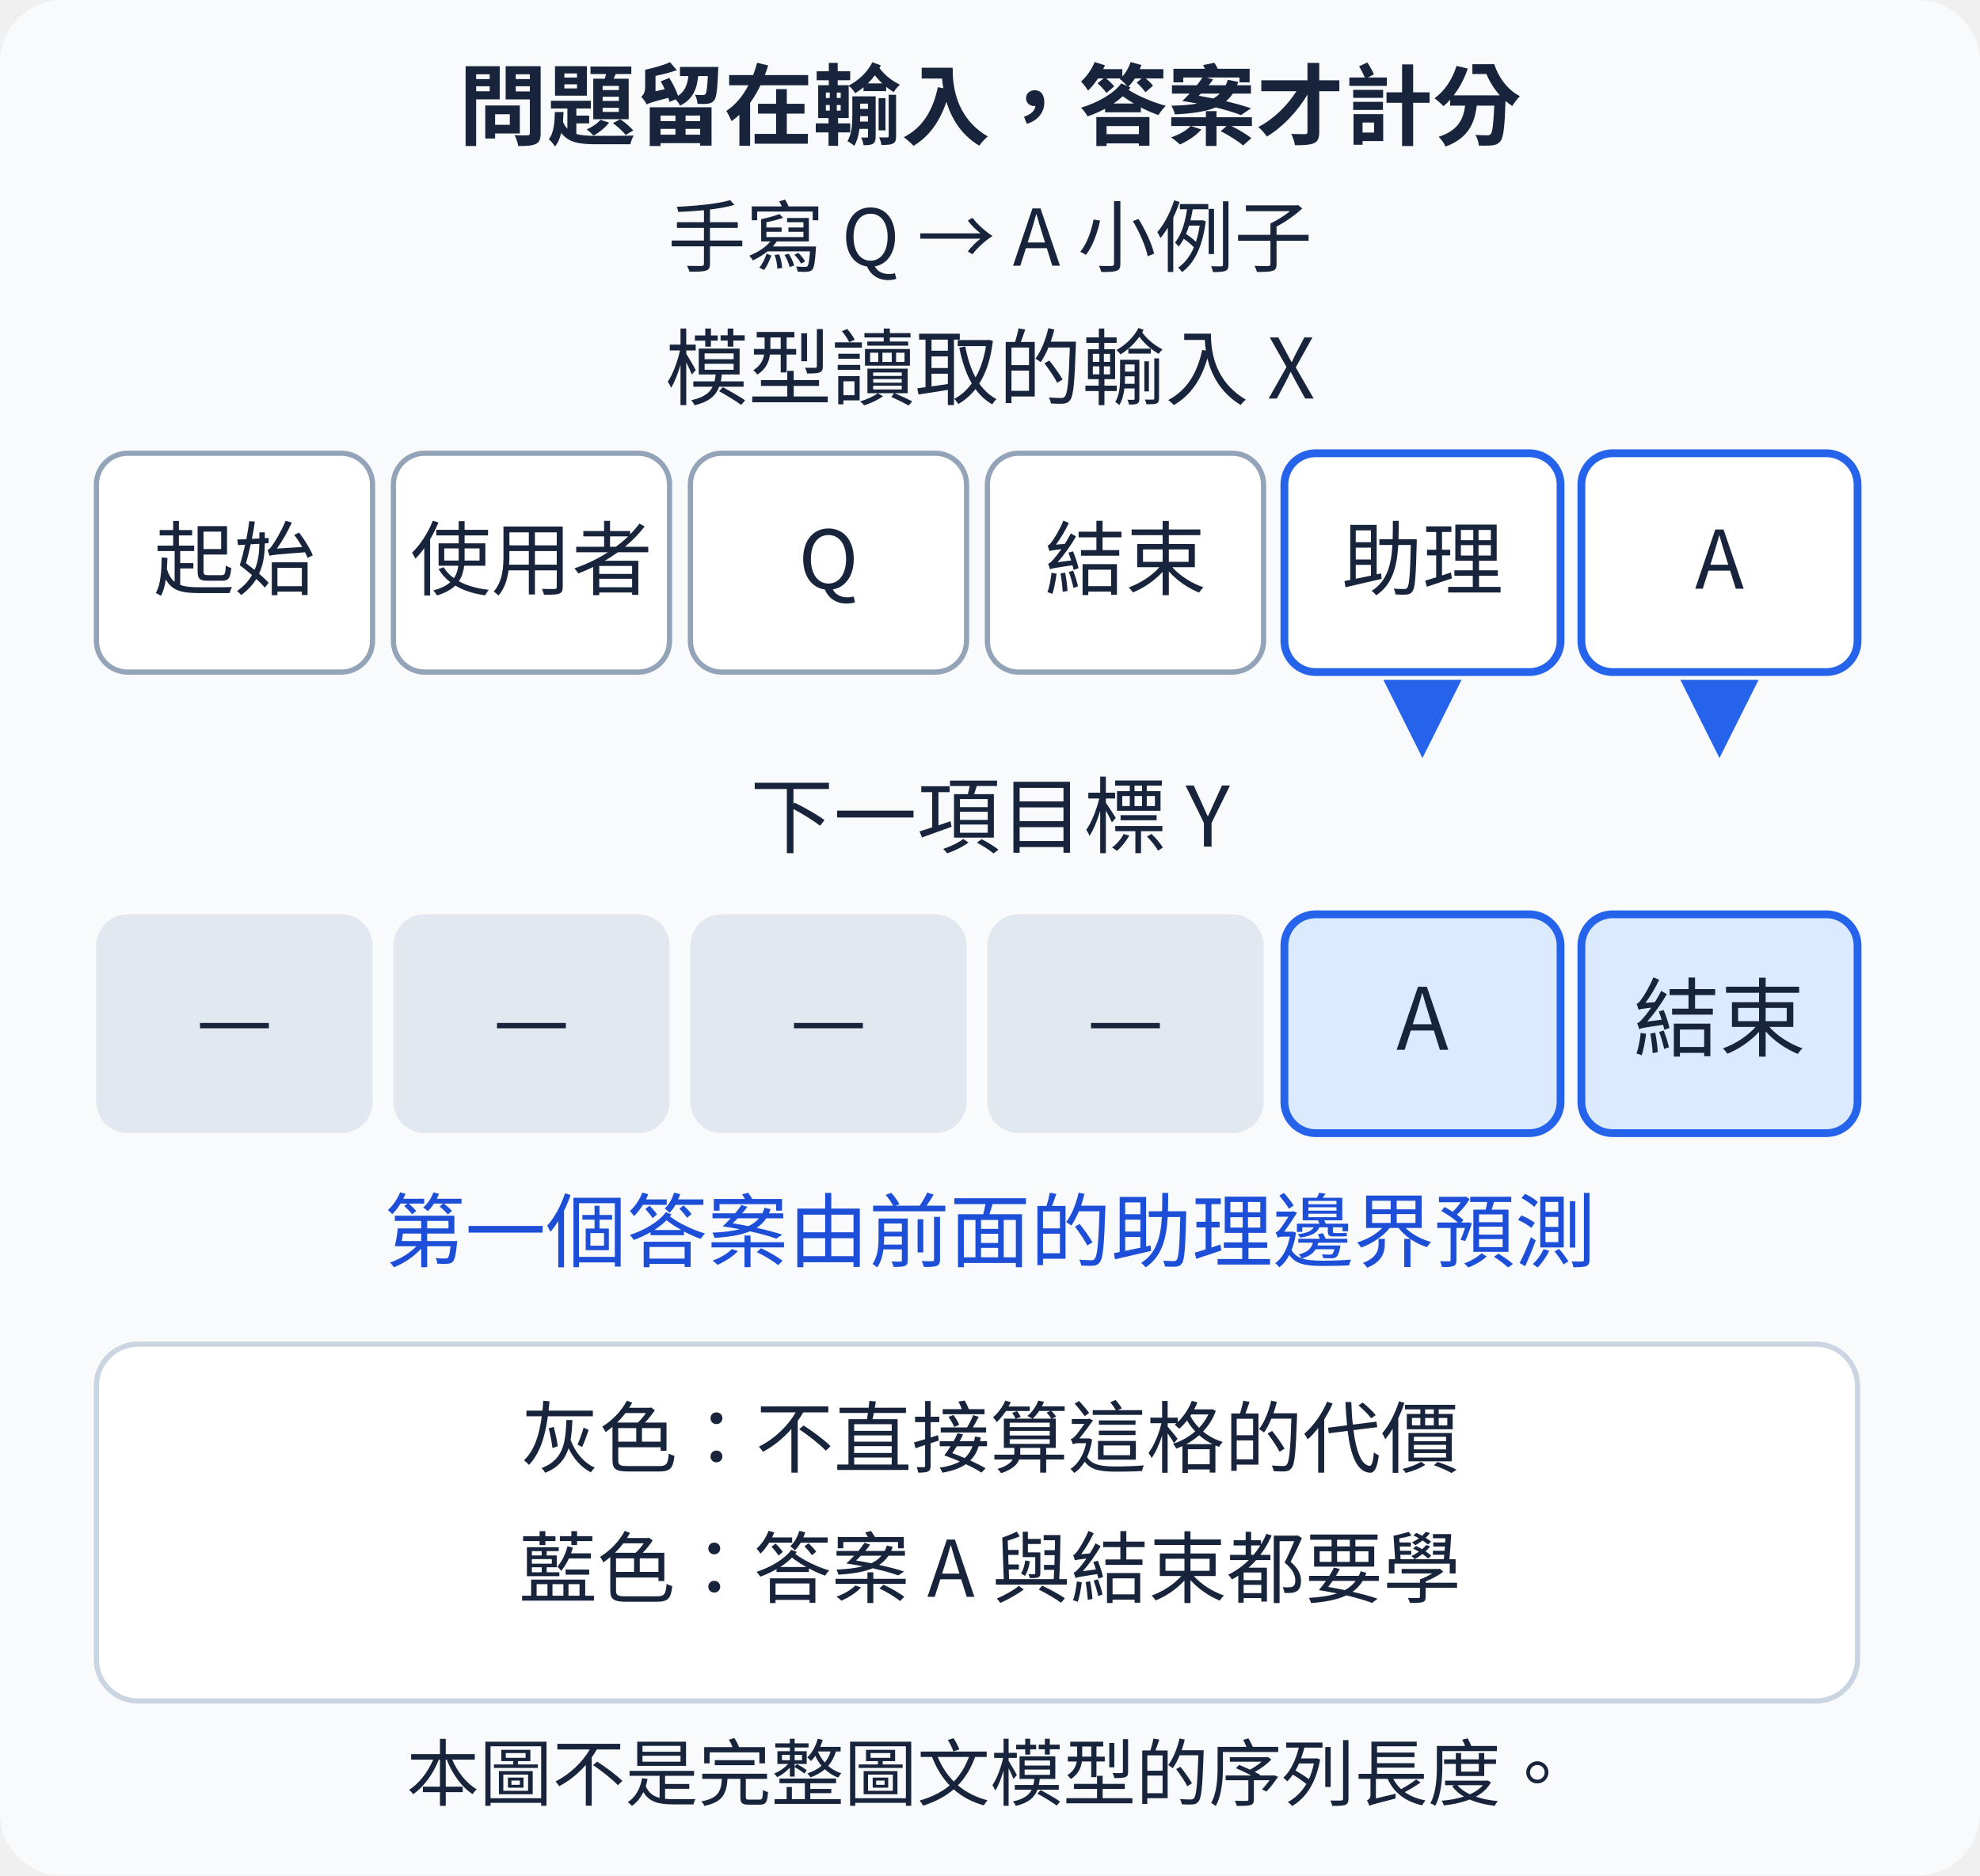
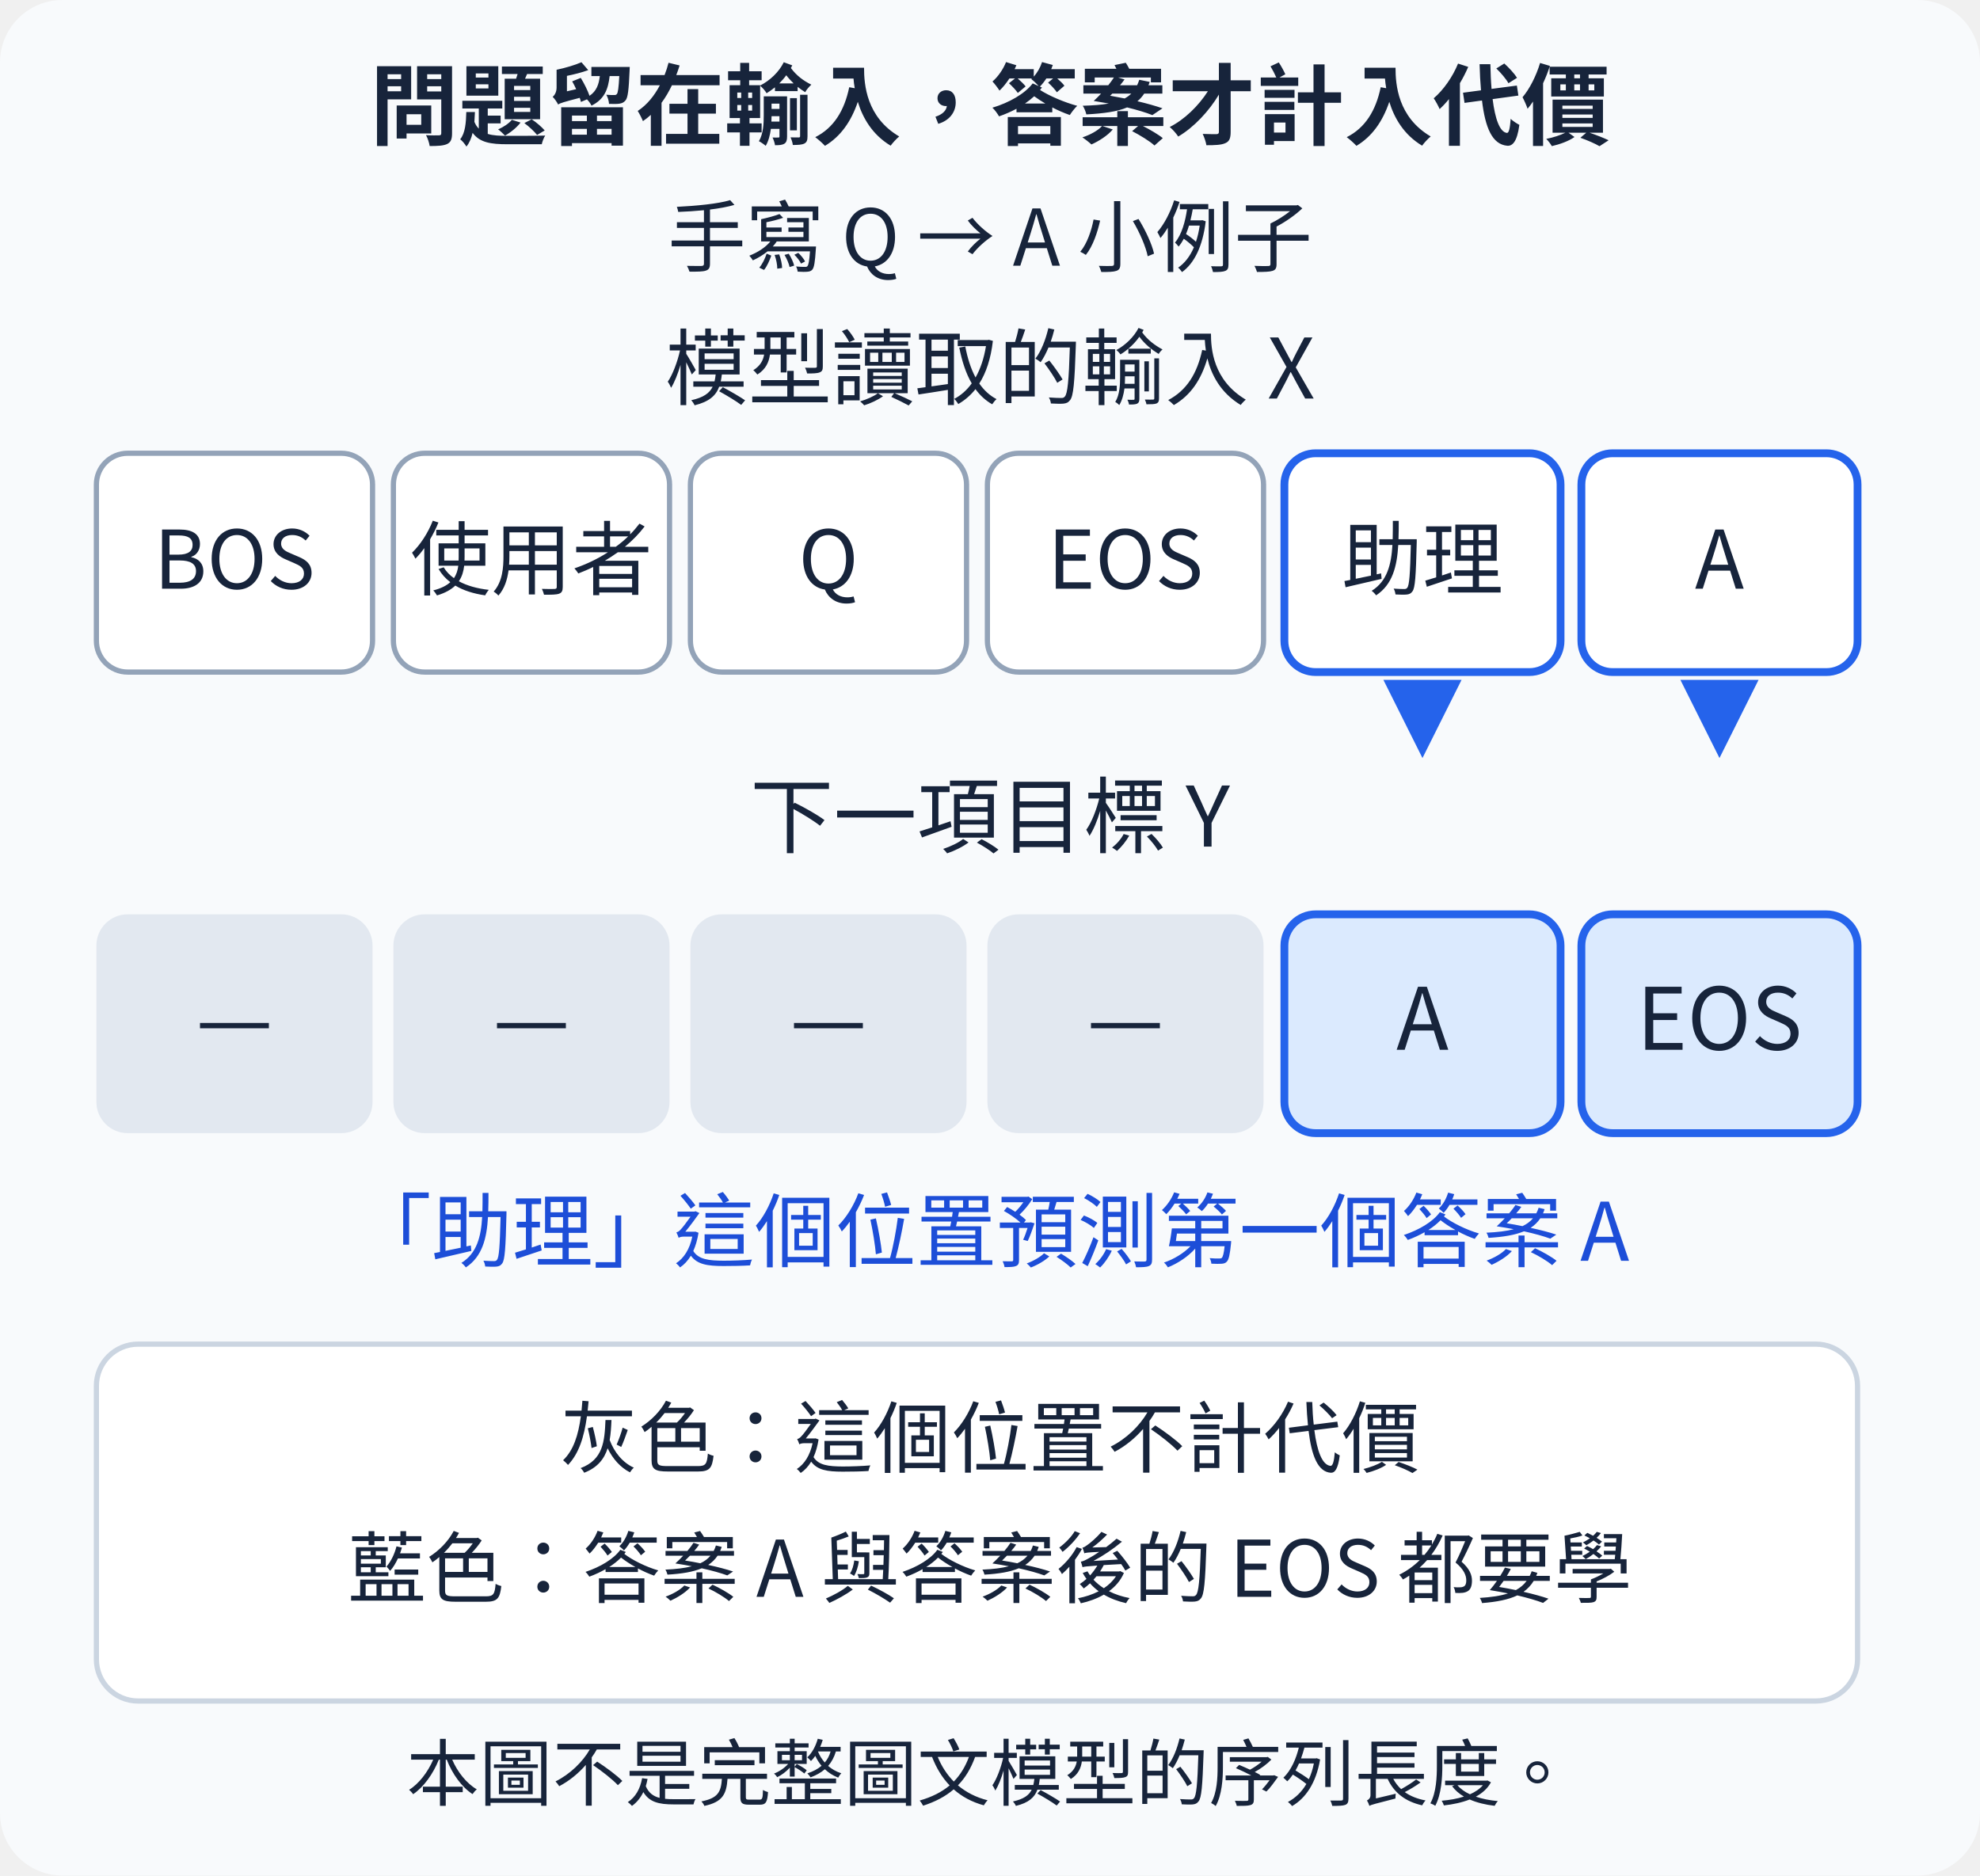
<svg xmlns="http://www.w3.org/2000/svg" viewBox="0 0 760 720" role="img" aria-labelledby="title desc">
  <defs>
    <marker id="arrow" markerWidth="10" markerHeight="10" refX="8" refY="5" orient="auto">
      <path d="M0 0L10 5L0 10Z" fill="#2563eb" />
    </marker>
  </defs>
  <rect width="760" height="720" rx="24" fill="#f8fafc" />
  <g font-family="Noto Sans CJK TC,Noto Sans CJK SC,sans-serif" fill="#17243b" text-anchor="middle">
-     <text x="380" y="53" font-size="34" font-weight="700">問題留在輸入，答案才計分</text>
+     <text x="380" y="53" font-size="34" font-weight="700">問題留在輸入，答案才計入代價</text>
    <text x="380" y="102" font-size="30">手寫 Q → A 小例子</text>
    <text x="380" y="153" font-size="32">模型讀取的輸入 X</text>
    <g font-size="31">
      <rect x="37" y="174" width="106" height="84" rx="12" fill="#ffffff" stroke="#93a3b8" stroke-width="2" />
-       <text x="90" y="226">起始</text>
+       <text x="90" y="226">BOS</text>
      <rect x="151" y="174" width="106" height="84" rx="12" fill="#ffffff" stroke="#93a3b8" stroke-width="2" />
      <text x="204" y="226">使用者</text>
      <rect x="265" y="174" width="106" height="84" rx="12" fill="#ffffff" stroke="#93a3b8" stroke-width="2" />
      <text x="318" y="226">Q</text>
      <rect x="379" y="174" width="106" height="84" rx="12" fill="#ffffff" stroke="#93a3b8" stroke-width="2" />
-       <text x="432" y="226">結束</text>
+       <text x="432" y="226">EOS</text>
      <rect x="493" y="174" width="106" height="84" rx="12" fill="#ffffff" stroke="#2563eb" stroke-width="3" />
      <text x="546" y="226">助理</text>
      <rect x="607" y="174" width="106" height="84" rx="12" fill="#ffffff" stroke="#2563eb" stroke-width="3" />
      <text x="660" y="226">A</text>
    </g>
    <text x="380" y="325" font-size="32">下一項目標 Y</text>
    <g font-size="33">
      <rect x="37" y="351" width="106" height="84" rx="12" fill="#e2e8f0" />
      <text x="90" y="403">—</text>
      <rect x="151" y="351" width="106" height="84" rx="12" fill="#e2e8f0" />
      <text x="204" y="403">—</text>
      <rect x="265" y="351" width="106" height="84" rx="12" fill="#e2e8f0" />
      <text x="318" y="403">—</text>
      <rect x="379" y="351" width="106" height="84" rx="12" fill="#e2e8f0" />
      <text x="432" y="403">—</text>
      <rect x="493" y="351" width="106" height="84" rx="12" fill="#dbeafe" stroke="#2563eb" stroke-width="3" />
      <text x="546" y="403">A</text>
      <rect x="607" y="351" width="106" height="84" rx="12" fill="#dbeafe" stroke="#2563eb" stroke-width="3" />
-       <text x="660" y="403">結束</text>
+       <text x="660" y="403">EOS</text>
    </g>
    <path d="M546 263V285" fill="none" stroke="#2563eb" stroke-width="3" marker-end="url(#arrow)" />
    <path d="M660 263V285" fill="none" stroke="#2563eb" stroke-width="3" marker-end="url(#arrow)" />
-     <text x="380" y="484" font-size="31" fill="#1d4ed8">第一個答案由前面的助理邊界預測</text>
+     <text x="380" y="484" font-size="31" fill="#1d4ed8">「助理」這個位置預測第一個答案 A</text>
    <rect x="37" y="516" width="676" height="137" rx="16" fill="#ffffff" stroke="#cbd5e1" stroke-width="2" />
-     <text x="380" y="563" font-size="30">灰色：不直接算這格的代價</text>
-     <text x="380" y="613" font-size="30">藍色：答案 A 與結束都要學</text>
+     <text x="380" y="563" font-size="30">灰色：這個位置不計代價</text>
+     <text x="380" y="613" font-size="30">藍色：答案 A 與答案後的 EOS 都要學</text>
    <text x="380" y="691" font-size="28">本圖不是完整圖文模型的序列長度。</text>
  </g>
</svg>
